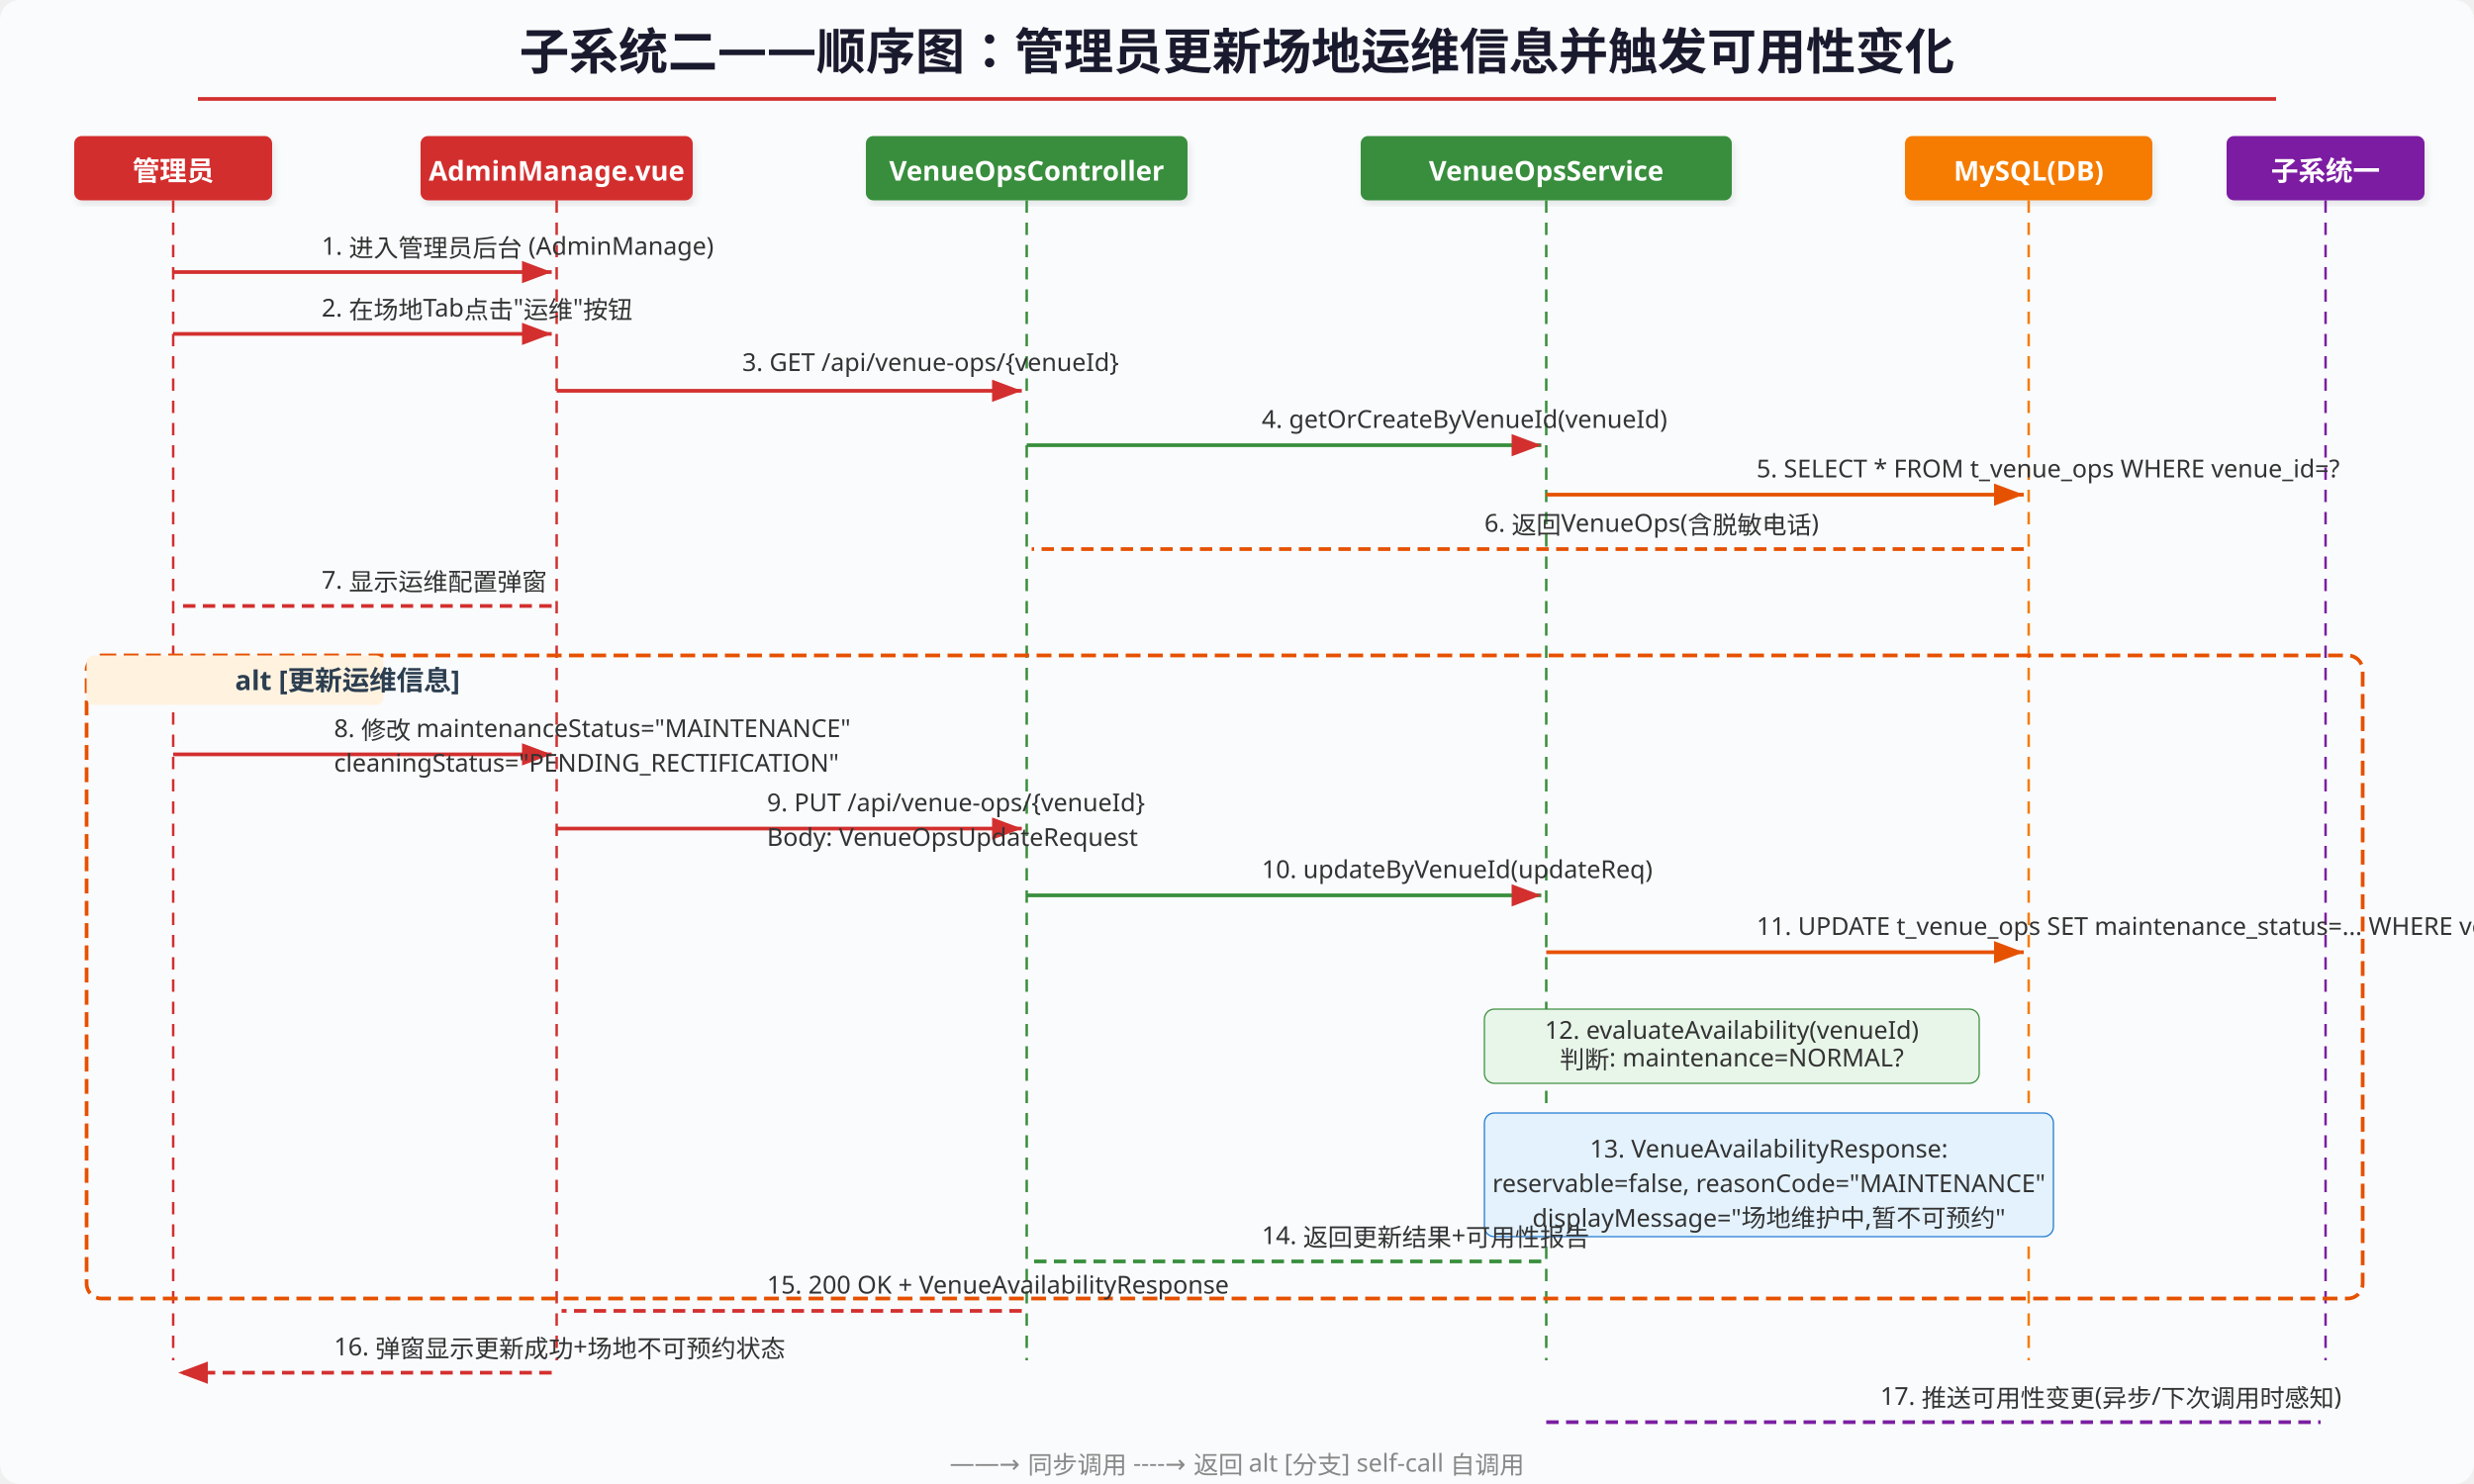
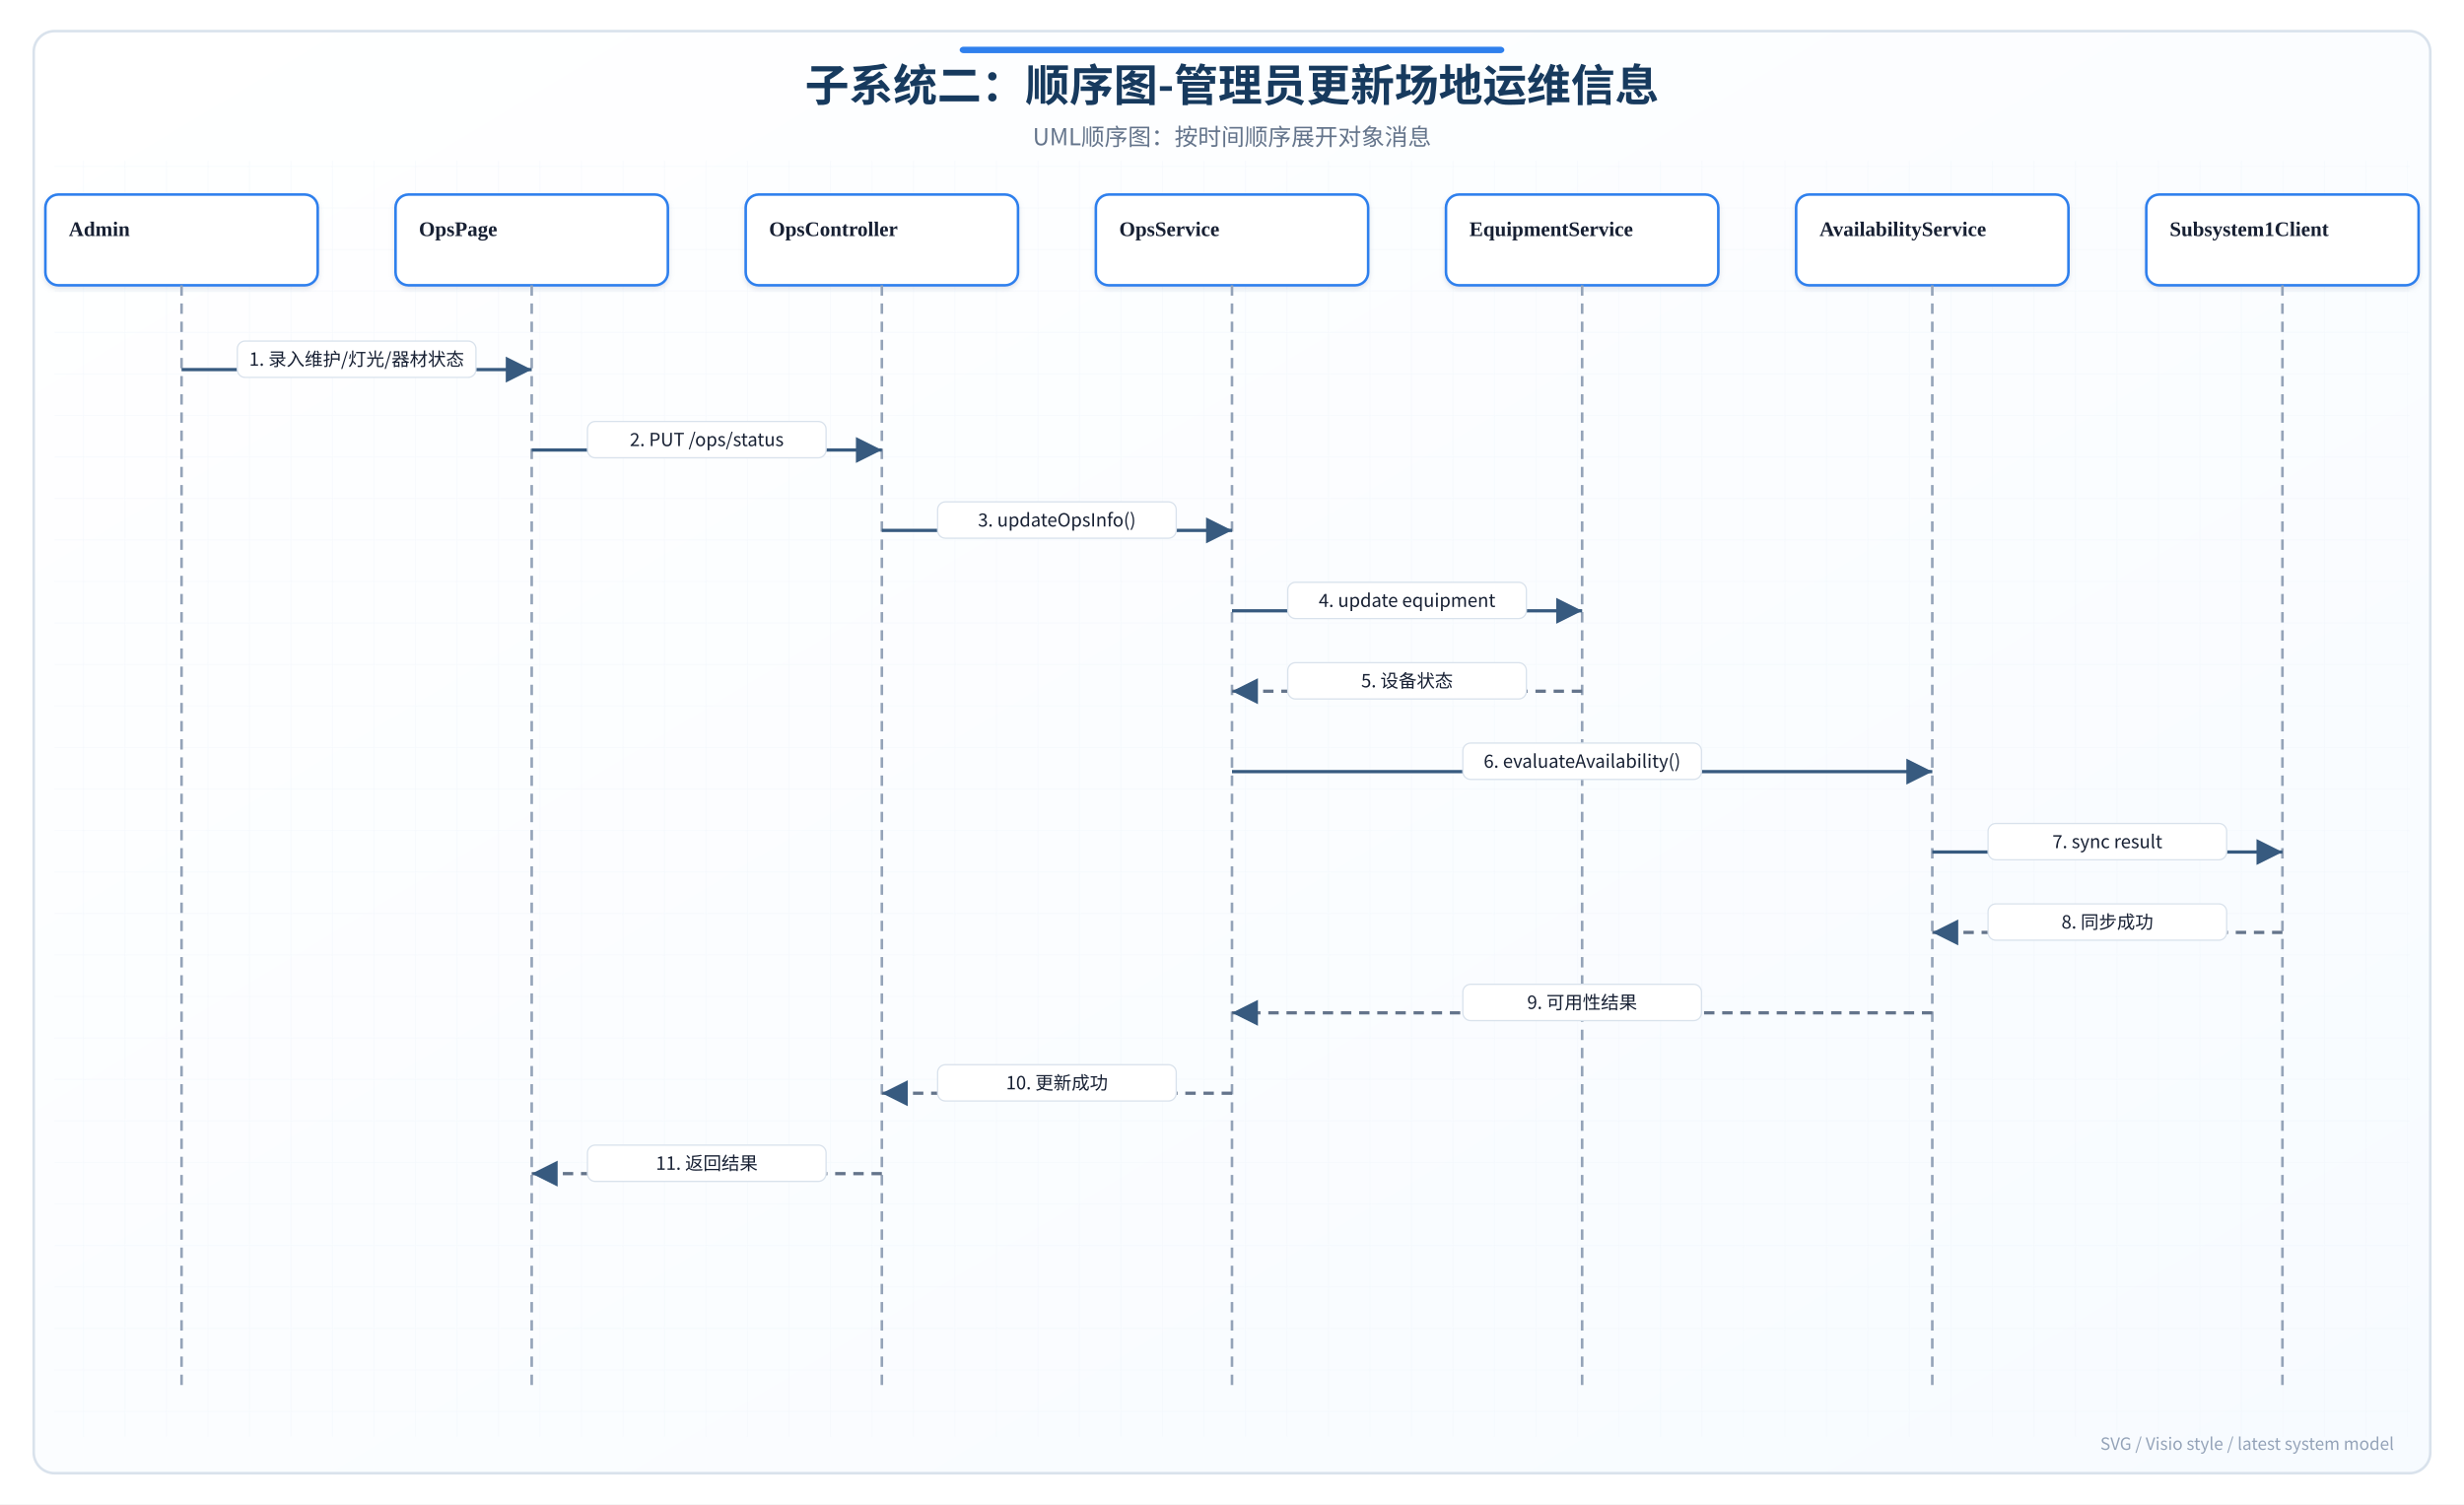
- <svg xmlns="http://www.w3.org/2000/svg" viewBox="0 0 1000 600" width="1000" height="600">
+ <svg xmlns="http://www.w3.org/2000/svg" width="1900" height="1160" viewBox="0 0 1900 1160">
  <defs>
-     <style>
-       text { font-family: "Microsoft YaHei", "SimHei", sans-serif; }
-       .title { font-size: 20px; font-weight: bold; fill: #1a1a2e; }
-       .lifeline { font-size: 11px; font-weight: bold; fill: #fff; }
-       .msg-text { font-size: 10px; fill: #333; }
-       .frag-text { font-size: 11px; font-weight: bold; fill: #2c3e50; }
-     </style>
-     <filter id="shadow">
-       <feDropShadow dx="1" dy="2" stdDeviation="1.5" flood-opacity="0.08" />
+     <linearGradient id="paper" x1="0" y1="0" x2="1" y2="1">
+       <stop offset="0" stop-color="#FFFFFF" />
+       <stop offset="1" stop-color="#F7FBFF" />
+     </linearGradient>
+     <pattern id="grid" width="32" height="32" patternUnits="userSpaceOnUse">
+       <path d="M32 0H0V32" fill="none" stroke="#EEF4FA" stroke-width="1" />
+     </pattern>
+     <marker id="arrow" markerWidth="12" markerHeight="12" refX="10" refY="6" orient="auto" markerUnits="strokeWidth">
+       <path d="M2,2 L10,6 L2,10 Z" fill="#375A7F" />
+     </marker>
+     <marker id="arrow-orange" markerWidth="12" markerHeight="12" refX="10" refY="6" orient="auto" markerUnits="strokeWidth">
+       <path d="M2,2 L10,6 L2,10 Z" fill="#C56A1A" />
+     </marker>
+     <filter id="shadow" x="-8%" y="-8%" width="116%" height="116%">
+       <feDropShadow dx="0" dy="2" stdDeviation="2" flood-color="#94A3B8" flood-opacity=".28" />
    </filter>
-     <marker id="arrowF" markerWidth="8" markerHeight="6" refX="8" refY="3" orient="auto">
-       <path d="M0,0 L8,3 L0,6 Z" fill="#D32F2F" />
-     </marker>
-     <marker id="arrowR" markerWidth="8" markerHeight="6" refX="8" refY="3" orient="auto">
-       <path d="M0,0 L8,3 L0,6 Z" fill="#1B5E20" />
-     </marker>
-     <marker id="arrowO" markerWidth="8" markerHeight="6" refX="8" refY="3" orient="auto">
-       <path d="M0,0 L8,3 L0,6 Z" fill="#E65100" />
-     </marker>
  </defs>
-   <rect width="1000" height="600" fill="#FAFBFC" rx="8" />
-   <text x="500" y="28" text-anchor="middle" class="title">子系统二——顺序图：管理员更新场地运维信息并触发可用性变化</text>
-   <line x1="80" y1="40" x2="920" y2="40" stroke="#D32F2F" stroke-width="1.5" />
-   <rect x="30" y="55" width="80" height="26" rx="3" fill="#D32F2F" filter="url(#shadow)" />
-   <text x="70" y="73" text-anchor="middle" class="lifeline" font-size="10">管理员</text>
-   <line x1="70" y1="81" x2="70" y2="550" stroke="#D32F2F" stroke-width="1" stroke-dasharray="5,4" />
-   <rect x="170" y="55" width="110" height="26" rx="3" fill="#D32F2F" filter="url(#shadow)" />
-   <text x="225" y="73" text-anchor="middle" class="lifeline" font-size="10">AdminManage.vue</text>
-   <line x1="225" y1="81" x2="225" y2="550" stroke="#D32F2F" stroke-width="1" stroke-dasharray="5,4" />
-   <rect x="350" y="55" width="130" height="26" rx="3" fill="#388E3C" filter="url(#shadow)" />
-   <text x="415" y="73" text-anchor="middle" class="lifeline" font-size="10">VenueOpsController</text>
-   <line x1="415" y1="81" x2="415" y2="550" stroke="#388E3C" stroke-width="1" stroke-dasharray="5,4" />
-   <rect x="550" y="55" width="150" height="26" rx="3" fill="#388E3C" filter="url(#shadow)" />
-   <text x="625" y="73" text-anchor="middle" class="lifeline" font-size="10">VenueOpsService</text>
-   <line x1="625" y1="81" x2="625" y2="550" stroke="#388E3C" stroke-width="1" stroke-dasharray="5,4" />
-   <rect x="770" y="55" width="100" height="26" rx="3" fill="#F57C00" filter="url(#shadow)" />
-   <text x="820" y="73" text-anchor="middle" class="lifeline" font-size="10">MySQL(DB)</text>
-   <line x1="820" y1="81" x2="820" y2="550" stroke="#F57C00" stroke-width="1" stroke-dasharray="5,4" />
-   <rect x="900" y="55" width="80" height="26" rx="3" fill="#7B1FA2" filter="url(#shadow)" />
-   <text x="940" y="73" text-anchor="middle" class="lifeline" font-size="9">子系统一</text>
-   <line x1="940" y1="81" x2="940" y2="550" stroke="#7B1FA2" stroke-width="1" stroke-dasharray="5,4" />
-   <line x1="70" y1="110" x2="223" y2="110" stroke="#D32F2F" stroke-width="1.5" marker-end="url(#arrowF)" />
-   <text x="130" y="103" class="msg-text">1. 进入管理员后台 (AdminManage)</text>
-   <line x1="70" y1="135" x2="223" y2="135" stroke="#D32F2F" stroke-width="1.5" marker-end="url(#arrowF)" />
-   <text x="130" y="128" class="msg-text">2. 在场地Tab点击"运维"按钮</text>
-   <line x1="225" y1="158" x2="413" y2="158" stroke="#D32F2F" stroke-width="1.5" marker-end="url(#arrowF)" />
-   <text x="300" y="150" class="msg-text">3. GET /api/venue-ops/{venueId}</text>
-   <line x1="415" y1="180" x2="623" y2="180" stroke="#388E3C" stroke-width="1.5" marker-end="url(#arrowF)" />
-   <text x="510" y="173" class="msg-text">4. getOrCreateByVenueId(venueId)</text>
-   <line x1="625" y1="200" x2="818" y2="200" stroke="#E65100" stroke-width="1.5" marker-end="url(#arrowO)" />
-   <text x="710" y="193" class="msg-text">5. SELECT * FROM t_venue_ops WHERE venue_id=?</text>
-   <line x1="818" y1="222" x2="417" y2="222" stroke="#E65100" stroke-width="1.5" stroke-dasharray="5,3" />
-   <text x="600" y="215" class="msg-text">6. 返回VenueOps(含脱敏电话)</text>
-   <line x1="223" y1="245" x2="72" y2="245" stroke="#D32F2F" stroke-width="1.5" stroke-dasharray="5,3" />
-   <text x="130" y="238" class="msg-text">7. 显示运维配置弹窗</text>
-   <rect x="35" y="265" width="920" height="260" rx="6" fill="none" stroke="#E65100" stroke-width="1.5" stroke-dasharray="6,3" />
-   <rect x="35" y="265" width="120" height="20" rx="3" fill="#FFF3E0" />
-   <text x="95" y="279" class="frag-text" font-size="10" fill="#E65100">alt [更新运维信息]</text>
-   <line x1="70" y1="305" x2="223" y2="305" stroke="#D32F2F" stroke-width="1.5" marker-end="url(#arrowF)" />
-   <text x="135" y="298" class="msg-text">8. 修改 maintenanceStatus="MAINTENANCE"</text>
-   <text x="135" y="312" class="msg-text">    cleaningStatus="PENDING_RECTIFICATION"</text>
-   <line x1="225" y1="335" x2="413" y2="335" stroke="#D32F2F" stroke-width="1.5" marker-end="url(#arrowF)" />
-   <text x="310" y="328" class="msg-text">9. PUT /api/venue-ops/{venueId}</text>
-   <text x="310" y="342" class="msg-text">   Body: VenueOpsUpdateRequest</text>
-   <line x1="415" y1="362" x2="623" y2="362" stroke="#388E3C" stroke-width="1.5" marker-end="url(#arrowF)" />
-   <text x="510" y="355" class="msg-text">10. updateByVenueId(updateReq)</text>
-   <line x1="625" y1="385" x2="818" y2="385" stroke="#E65100" stroke-width="1.5" marker-end="url(#arrowO)" />
-   <text x="710" y="378" class="msg-text">11. UPDATE t_venue_ops SET maintenance_status=... WHERE venue_id=?</text>
-   <rect x="600" y="408" width="200" height="30" rx="4" fill="#E8F5E9" stroke="#388E3C" stroke-width="0.5" />
-   <text x="700" y="420" text-anchor="middle" class="msg-text" font-size="9">12. evaluateAvailability(venueId)</text>
-   <text x="700" y="432" text-anchor="middle" class="msg-text" font-size="9">判断: maintenance=NORMAL?</text>
-   <rect x="600" y="450" width="230" height="50" rx="4" fill="#E3F2FD" stroke="#1976D2" stroke-width="0.5" />
-   <text x="715" y="468" text-anchor="middle" class="msg-text" font-size="9">13. VenueAvailabilityResponse:</text>
-   <text x="715" y="482" text-anchor="middle" class="msg-text" font-size="9">reservable=false, reasonCode="MAINTENANCE"</text>
-   <text x="715" y="496" text-anchor="middle" class="msg-text" font-size="9">displayMessage="场地维护中,暂不可预约"</text>
-   <line x1="623" y1="510" x2="417" y2="510" stroke="#388E3C" stroke-width="1.5" stroke-dasharray="5,3" />
-   <text x="510" y="503" class="msg-text">14. 返回更新结果+可用性报告</text>
-   <line x1="413" y1="530" x2="227" y2="530" stroke="#D32F2F" stroke-width="1.5" stroke-dasharray="5,3" />
-   <text x="310" y="523" class="msg-text">15. 200 OK + VenueAvailabilityResponse</text>
-   <line x1="223" y1="555" x2="72" y2="555" stroke="#D32F2F" stroke-width="1.5" stroke-dasharray="5,3" marker-end="url(#arrowF)" />
-   <text x="135" y="548" class="msg-text">16. 弹窗显示更新成功+场地不可预约状态</text>
-   <line x1="625" y1="575" x2="938" y2="575" stroke="#7B1FA2" stroke-width="1.5" stroke-dasharray="5,3" />
-   <text x="760" y="568" class="msg-text" fill="#7B1FA2">17. 推送可用性变更(异步/下次调用时感知)</text>
-   <text x="500" y="595" text-anchor="middle" font-size="10" fill="#888">——→ 同步调用  ----→ 返回  alt [分支]  self-call 自调用</text>
+   <rect x="0" y="0" width="1900" height="1160" fill="#FFFFFF" />
+   <rect x="26" y="24" width="1848" height="1112" rx="16" fill="url(#paper)" stroke="#D9E2EC" stroke-width="2" />
+   <rect x="42" y="124" width="1816" height="984" fill="url(#grid)" opacity=".55" />
+   <rect x="740" y="36" width="420" height="5" rx="3" fill="#2F80ED" />
+   <text x="950" y="78" text-anchor="middle" font-family="Microsoft YaHei,SimHei,Noto Sans CJK SC,Arial,sans-serif" font-size="34" font-weight="700" fill="#173A5E">子系统二：顺序图-管理员更新场地运维信息</text>
+   <text x="950" y="112" text-anchor="middle" font-family="Microsoft YaHei,SimHei,Noto Sans CJK SC,Arial,sans-serif" font-size="18" fill="#64748B">UML顺序图：按时间顺序展开对象消息</text>
+   <rect x="35" y="150" width="210" height="70" rx="10" fill="#FFFFFF" stroke="#2F80ED" stroke-width="2" filter="url(#shadow)" />
+   <text x="53" y="182" font-size="16" font-weight="700" fill="#172033">
+     <tspan x="53" dy="0">Admin</tspan>
+   </text>
+   <line x1="140" y1="220" x2="140" y2="1070" stroke="#94A3B8" stroke-width="2" stroke-dasharray="8 6" />
+   <rect x="305" y="150" width="210" height="70" rx="10" fill="#FFFFFF" stroke="#2F80ED" stroke-width="2" filter="url(#shadow)" />
+   <text x="323" y="182" font-size="16" font-weight="700" fill="#172033">
+     <tspan x="323" dy="0">OpsPage</tspan>
+   </text>
+   <line x1="410" y1="220" x2="410" y2="1070" stroke="#94A3B8" stroke-width="2" stroke-dasharray="8 6" />
+   <rect x="575" y="150" width="210" height="70" rx="10" fill="#FFFFFF" stroke="#2F80ED" stroke-width="2" filter="url(#shadow)" />
+   <text x="593" y="182" font-size="16" font-weight="700" fill="#172033">
+     <tspan x="593" dy="0">OpsController</tspan>
+   </text>
+   <line x1="680" y1="220" x2="680" y2="1070" stroke="#94A3B8" stroke-width="2" stroke-dasharray="8 6" />
+   <rect x="845" y="150" width="210" height="70" rx="10" fill="#FFFFFF" stroke="#2F80ED" stroke-width="2" filter="url(#shadow)" />
+   <text x="863" y="182" font-size="16" font-weight="700" fill="#172033">
+     <tspan x="863" dy="0">OpsService</tspan>
+   </text>
+   <line x1="950" y1="220" x2="950" y2="1070" stroke="#94A3B8" stroke-width="2" stroke-dasharray="8 6" />
+   <rect x="1115" y="150" width="210" height="70" rx="10" fill="#FFFFFF" stroke="#2F80ED" stroke-width="2" filter="url(#shadow)" />
+   <text x="1133" y="182" font-size="16" font-weight="700" fill="#172033">
+     <tspan x="1133" dy="0">EquipmentService</tspan>
+   </text>
+   <line x1="1220" y1="220" x2="1220" y2="1070" stroke="#94A3B8" stroke-width="2" stroke-dasharray="8 6" />
+   <rect x="1385" y="150" width="210" height="70" rx="10" fill="#FFFFFF" stroke="#2F80ED" stroke-width="2" filter="url(#shadow)" />
+   <text x="1403" y="182" font-size="16" font-weight="700" fill="#172033">
+     <tspan x="1403" dy="0">AvailabilityService</tspan>
+   </text>
+   <line x1="1490" y1="220" x2="1490" y2="1070" stroke="#94A3B8" stroke-width="2" stroke-dasharray="8 6" />
+   <rect x="1655" y="150" width="210" height="70" rx="10" fill="#FFFFFF" stroke="#2F80ED" stroke-width="2" filter="url(#shadow)" />
+   <text x="1673" y="182" font-size="16" font-weight="700" fill="#172033">
+     <tspan x="1673" dy="0">Subsystem1Client</tspan>
+   </text>
+   <line x1="1760" y1="220" x2="1760" y2="1070" stroke="#94A3B8" stroke-width="2" stroke-dasharray="8 6" />
+   <line x1="140" y1="285" x2="410" y2="285" stroke="#375A7F" stroke-width="2.5" marker-end="url(#arrow)" />
+   <rect x="183" y="263" width="184" height="28" rx="6" fill="#FFFFFF" stroke="#D9E2EC" />
+   <text x="275" y="282" text-anchor="middle" font-family="Microsoft YaHei,SimHei,Noto Sans CJK SC,Arial,sans-serif" font-size="14" fill="#172033">1. 录入维护/灯光/器材状态</text>
+   <line x1="410" y1="347" x2="680" y2="347" stroke="#375A7F" stroke-width="2.5" marker-end="url(#arrow)" />
+   <rect x="453" y="325" width="184" height="28" rx="6" fill="#FFFFFF" stroke="#D9E2EC" />
+   <text x="545" y="344" text-anchor="middle" font-family="Microsoft YaHei,SimHei,Noto Sans CJK SC,Arial,sans-serif" font-size="14" fill="#172033">2. PUT /ops/status</text>
+   <line x1="680" y1="409" x2="950" y2="409" stroke="#375A7F" stroke-width="2.5" marker-end="url(#arrow)" />
+   <rect x="723" y="387" width="184" height="28" rx="6" fill="#FFFFFF" stroke="#D9E2EC" />
+   <text x="815" y="406" text-anchor="middle" font-family="Microsoft YaHei,SimHei,Noto Sans CJK SC,Arial,sans-serif" font-size="14" fill="#172033">3. updateOpsInfo()</text>
+   <line x1="950" y1="471" x2="1220" y2="471" stroke="#375A7F" stroke-width="2.5" marker-end="url(#arrow)" />
+   <rect x="993" y="449" width="184" height="28" rx="6" fill="#FFFFFF" stroke="#D9E2EC" />
+   <text x="1085" y="468" text-anchor="middle" font-family="Microsoft YaHei,SimHei,Noto Sans CJK SC,Arial,sans-serif" font-size="14" fill="#172033">4. update equipment</text>
+   <line x1="1220" y1="533" x2="950" y2="533" stroke="#64748B" stroke-width="2.5" stroke-dasharray="8 6" marker-end="url(#arrow)" />
+   <rect x="993" y="511" width="184" height="28" rx="6" fill="#FFFFFF" stroke="#D9E2EC" />
+   <text x="1085" y="530" text-anchor="middle" font-family="Microsoft YaHei,SimHei,Noto Sans CJK SC,Arial,sans-serif" font-size="14" fill="#172033">5. 设备状态</text>
+   <line x1="950" y1="595" x2="1490" y2="595" stroke="#375A7F" stroke-width="2.5" marker-end="url(#arrow)" />
+   <rect x="1128" y="573" width="184" height="28" rx="6" fill="#FFFFFF" stroke="#D9E2EC" />
+   <text x="1220" y="592" text-anchor="middle" font-family="Microsoft YaHei,SimHei,Noto Sans CJK SC,Arial,sans-serif" font-size="14" fill="#172033">6. evaluateAvailability()</text>
+   <line x1="1490" y1="657" x2="1760" y2="657" stroke="#375A7F" stroke-width="2.5" marker-end="url(#arrow)" />
+   <rect x="1533" y="635" width="184" height="28" rx="6" fill="#FFFFFF" stroke="#D9E2EC" />
+   <text x="1625" y="654" text-anchor="middle" font-family="Microsoft YaHei,SimHei,Noto Sans CJK SC,Arial,sans-serif" font-size="14" fill="#172033">7. sync result</text>
+   <line x1="1760" y1="719" x2="1490" y2="719" stroke="#64748B" stroke-width="2.5" stroke-dasharray="8 6" marker-end="url(#arrow)" />
+   <rect x="1533" y="697" width="184" height="28" rx="6" fill="#FFFFFF" stroke="#D9E2EC" />
+   <text x="1625" y="716" text-anchor="middle" font-family="Microsoft YaHei,SimHei,Noto Sans CJK SC,Arial,sans-serif" font-size="14" fill="#172033">8. 同步成功</text>
+   <line x1="1490" y1="781" x2="950" y2="781" stroke="#64748B" stroke-width="2.5" stroke-dasharray="8 6" marker-end="url(#arrow)" />
+   <rect x="1128" y="759" width="184" height="28" rx="6" fill="#FFFFFF" stroke="#D9E2EC" />
+   <text x="1220" y="778" text-anchor="middle" font-family="Microsoft YaHei,SimHei,Noto Sans CJK SC,Arial,sans-serif" font-size="14" fill="#172033">9. 可用性结果</text>
+   <line x1="950" y1="843" x2="680" y2="843" stroke="#64748B" stroke-width="2.5" stroke-dasharray="8 6" marker-end="url(#arrow)" />
+   <rect x="723" y="821" width="184" height="28" rx="6" fill="#FFFFFF" stroke="#D9E2EC" />
+   <text x="815" y="840" text-anchor="middle" font-family="Microsoft YaHei,SimHei,Noto Sans CJK SC,Arial,sans-serif" font-size="14" fill="#172033">10. 更新成功</text>
+   <line x1="680" y1="905" x2="410" y2="905" stroke="#64748B" stroke-width="2.5" stroke-dasharray="8 6" marker-end="url(#arrow)" />
+   <rect x="453" y="883" width="184" height="28" rx="6" fill="#FFFFFF" stroke="#D9E2EC" />
+   <text x="545" y="902" text-anchor="middle" font-family="Microsoft YaHei,SimHei,Noto Sans CJK SC,Arial,sans-serif" font-size="14" fill="#172033">11. 返回结果</text>
+   <text x="1846" y="1118" text-anchor="end" font-family="Microsoft YaHei,SimHei,Noto Sans CJK SC,Arial,sans-serif" font-size="13" fill="#94A3B8">SVG / Visio style / latest system model</text>
</svg>
